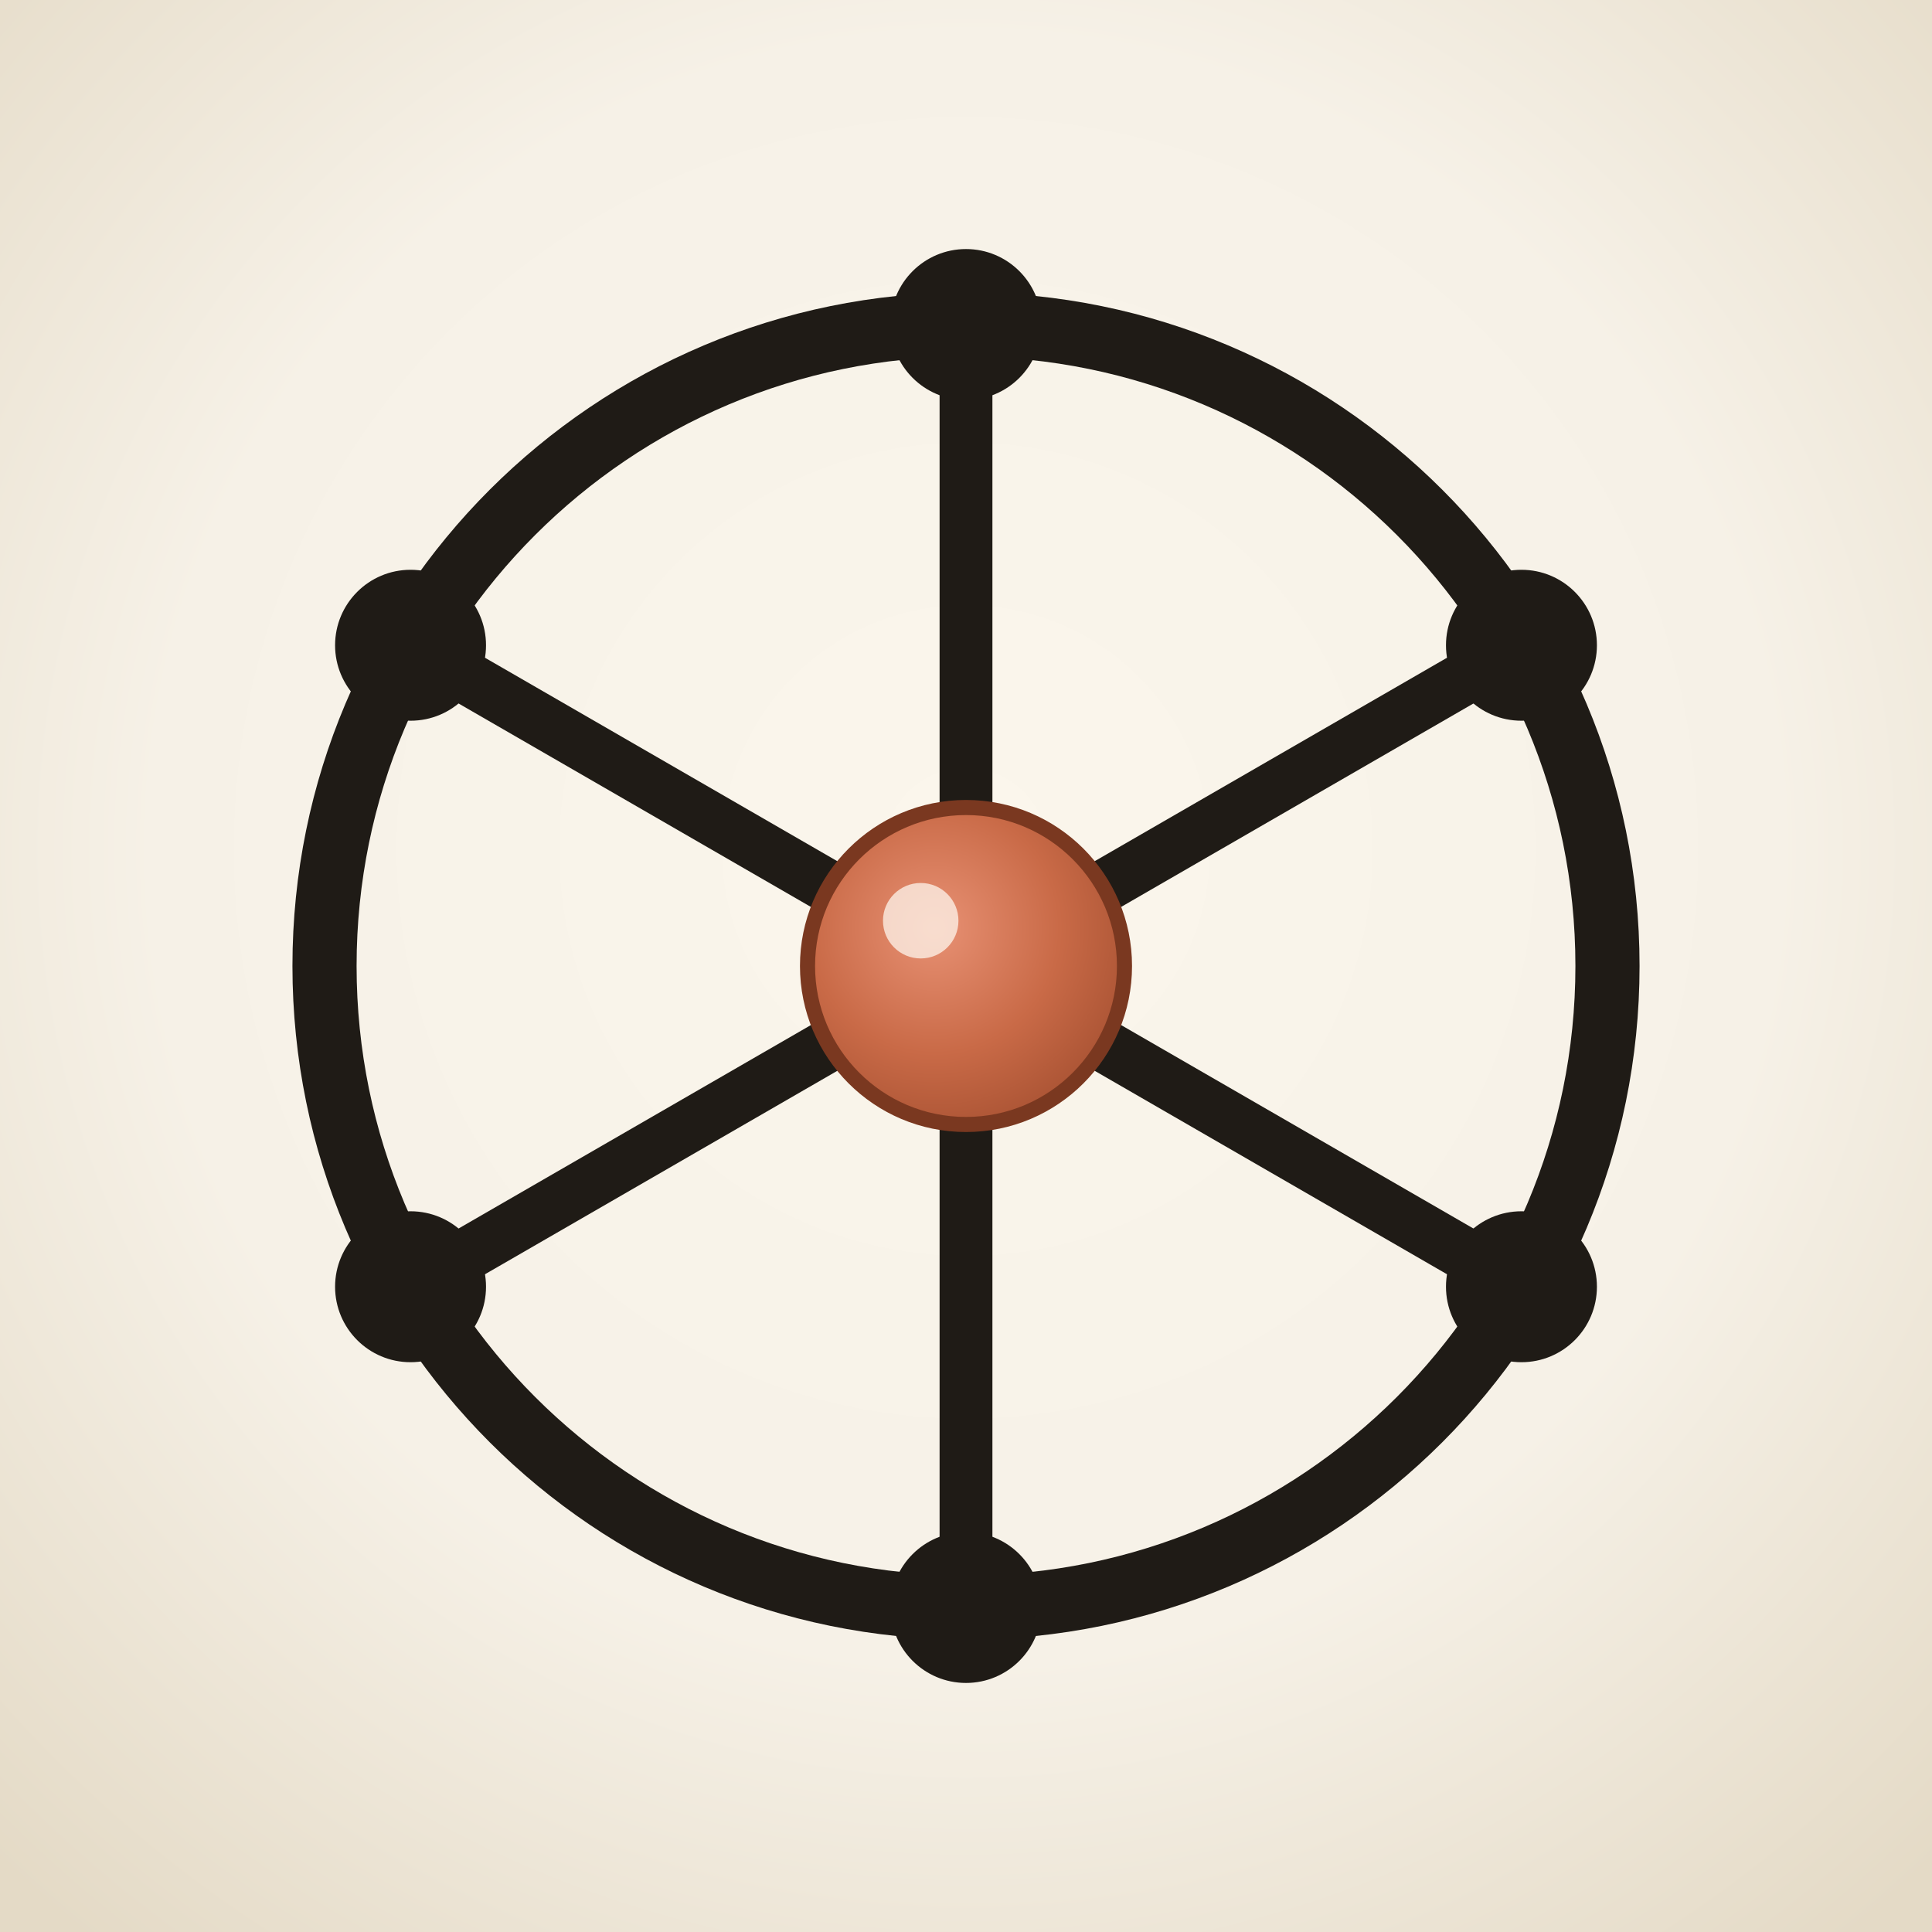
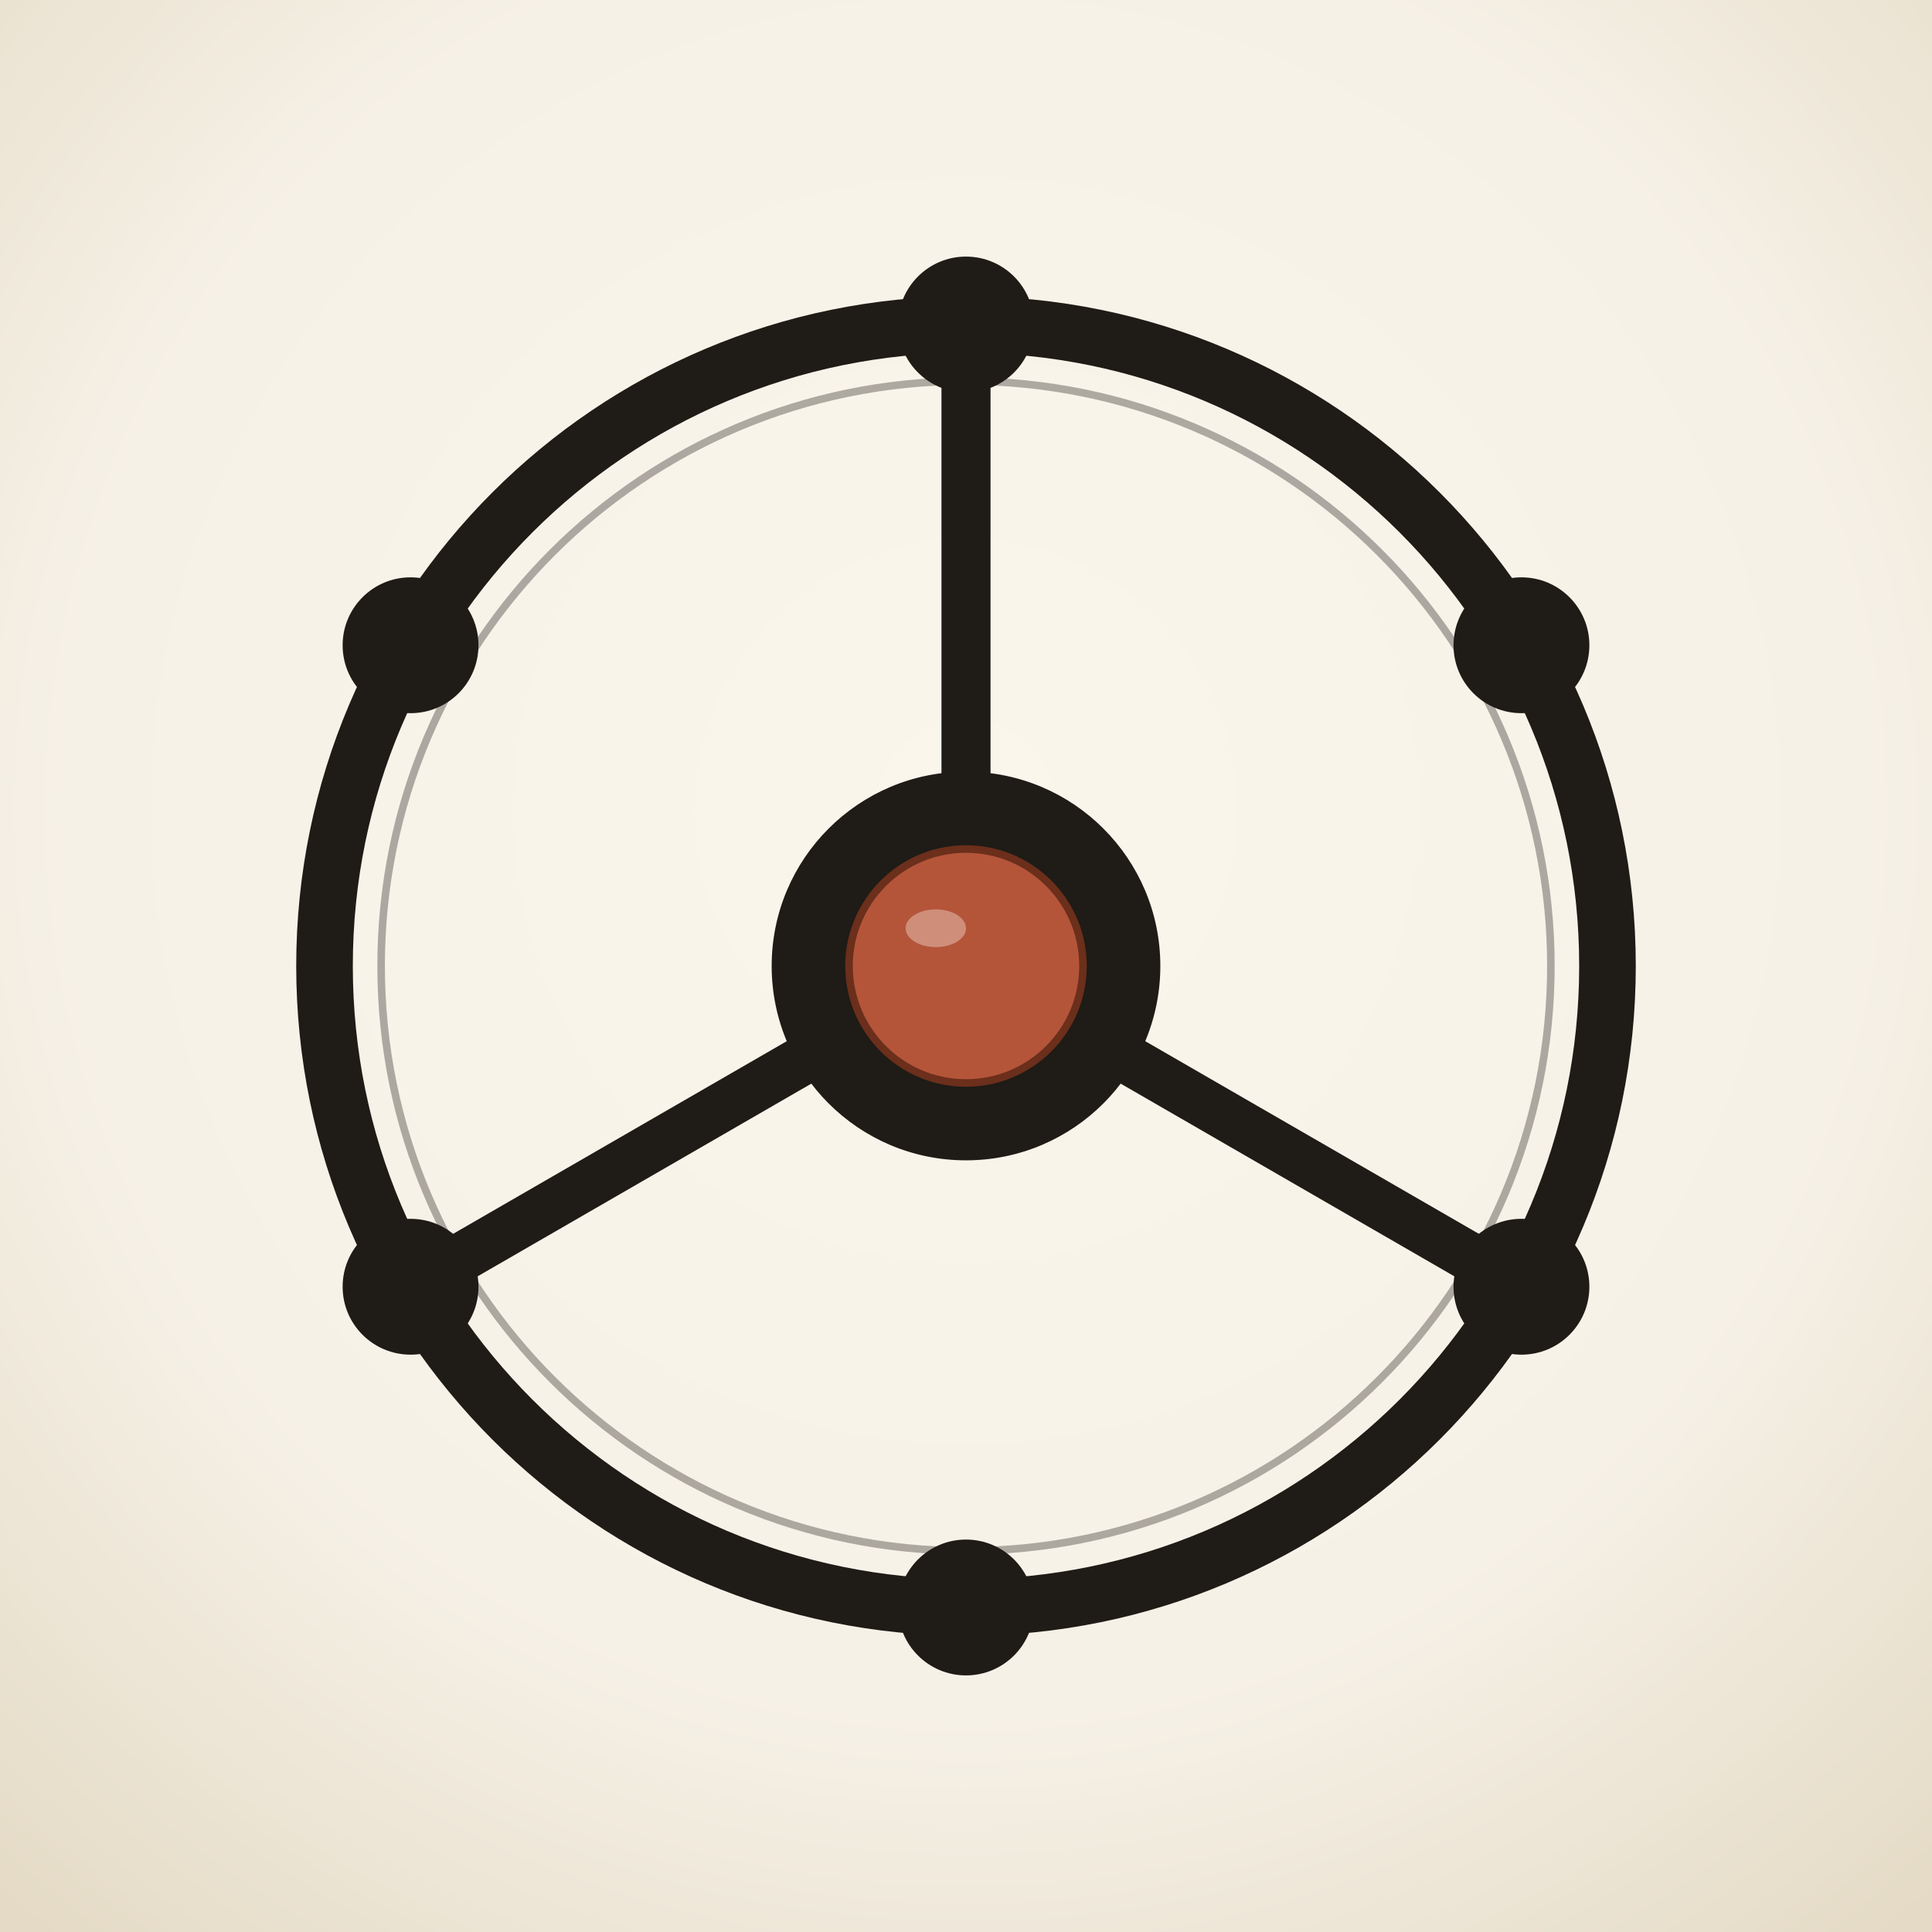
<svg xmlns="http://www.w3.org/2000/svg" viewBox="0 0 1024 1024" role="img" aria-label="Central Optimus">
  <defs>
-     <radialGradient id="paper" cx="50%" cy="44%" r="72%">
+     <radialGradient id="paper" cx="50%" cy="42%" r="75%">
      <stop offset="0%" stop-color="#fbf6ec" />
-       <stop offset="58%" stop-color="#f6f1e7" />
-       <stop offset="100%" stop-color="#e4dac6" />
-     </radialGradient>
-     <radialGradient id="jewel" cx="40%" cy="38%" r="72%">
-       <stop offset="0%" stop-color="#e89174" />
-       <stop offset="55%" stop-color="#c96a47" />
-       <stop offset="100%" stop-color="#a44f30" />
+       <stop offset="62%" stop-color="#f6f1e7" />
+       <stop offset="100%" stop-color="#e4dac5" />
    </radialGradient>
  </defs>
  <rect width="1024" height="1024" fill="url(#paper)" />
-   <g stroke="#1f1b16" stroke-linecap="round" fill="none">
-     <circle cx="512" cy="512" r="340" stroke-width="34" />
-     <line x1="512" y1="172" x2="512" y2="852" stroke-width="28" />
-     <line x1="217.6" y1="342" x2="806.4" y2="682" stroke-width="28" />
-     <line x1="217.6" y1="682" x2="806.4" y2="342" stroke-width="28" />
+   <g stroke="#1f1b16" fill="none" stroke-linecap="round">
+     <line x1="512" y1="172" x2="512" y2="512" stroke-width="26" />
+     <line x1="806.4" y1="682" x2="512" y2="512" stroke-width="26" />
+     <line x1="217.6" y1="682" x2="512" y2="512" stroke-width="26" />
+   </g>
+   <g stroke="#1f1b16" fill="none">
+     <circle cx="512" cy="512" r="340" stroke-width="30" />
+     <circle cx="512" cy="512" r="310" stroke-width="4" opacity="0.35" />
  </g>
  <g fill="#1f1b16">
-     <circle cx="512" cy="172" r="40" />
-     <circle cx="512" cy="852" r="40" />
-     <circle cx="806.4" cy="342" r="40" />
-     <circle cx="217.6" cy="682" r="40" />
-     <circle cx="217.6" cy="342" r="40" />
-     <circle cx="806.4" cy="682" r="40" />
+     <circle cx="512" cy="172" r="36" />
+     <circle cx="806.4" cy="342" r="36" />
+     <circle cx="806.4" cy="682" r="36" />
+     <circle cx="512" cy="852" r="36" />
+     <circle cx="217.6" cy="682" r="36" />
+     <circle cx="217.6" cy="342" r="36" />
  </g>
-   <circle cx="512" cy="512" r="84" fill="url(#jewel)" />
-   <circle cx="512" cy="512" r="84" fill="none" stroke="#7a3820" stroke-width="8" />
-   <circle cx="488" cy="488" r="20" fill="#fffaf1" opacity="0.72" />
+   <circle cx="512" cy="512" r="102" fill="#1f1b16" />
+   <circle cx="512" cy="512" r="102" fill="none" stroke="#1f1b16" stroke-width="2" />
+   <circle cx="512" cy="512" r="62" fill="#b4553a" />
+   <circle cx="512" cy="512" r="62" fill="none" stroke="#6b2f1b" stroke-width="4" />
+   <ellipse cx="496" cy="492" rx="16" ry="10" fill="#fffaf1" opacity="0.35" />
</svg>
